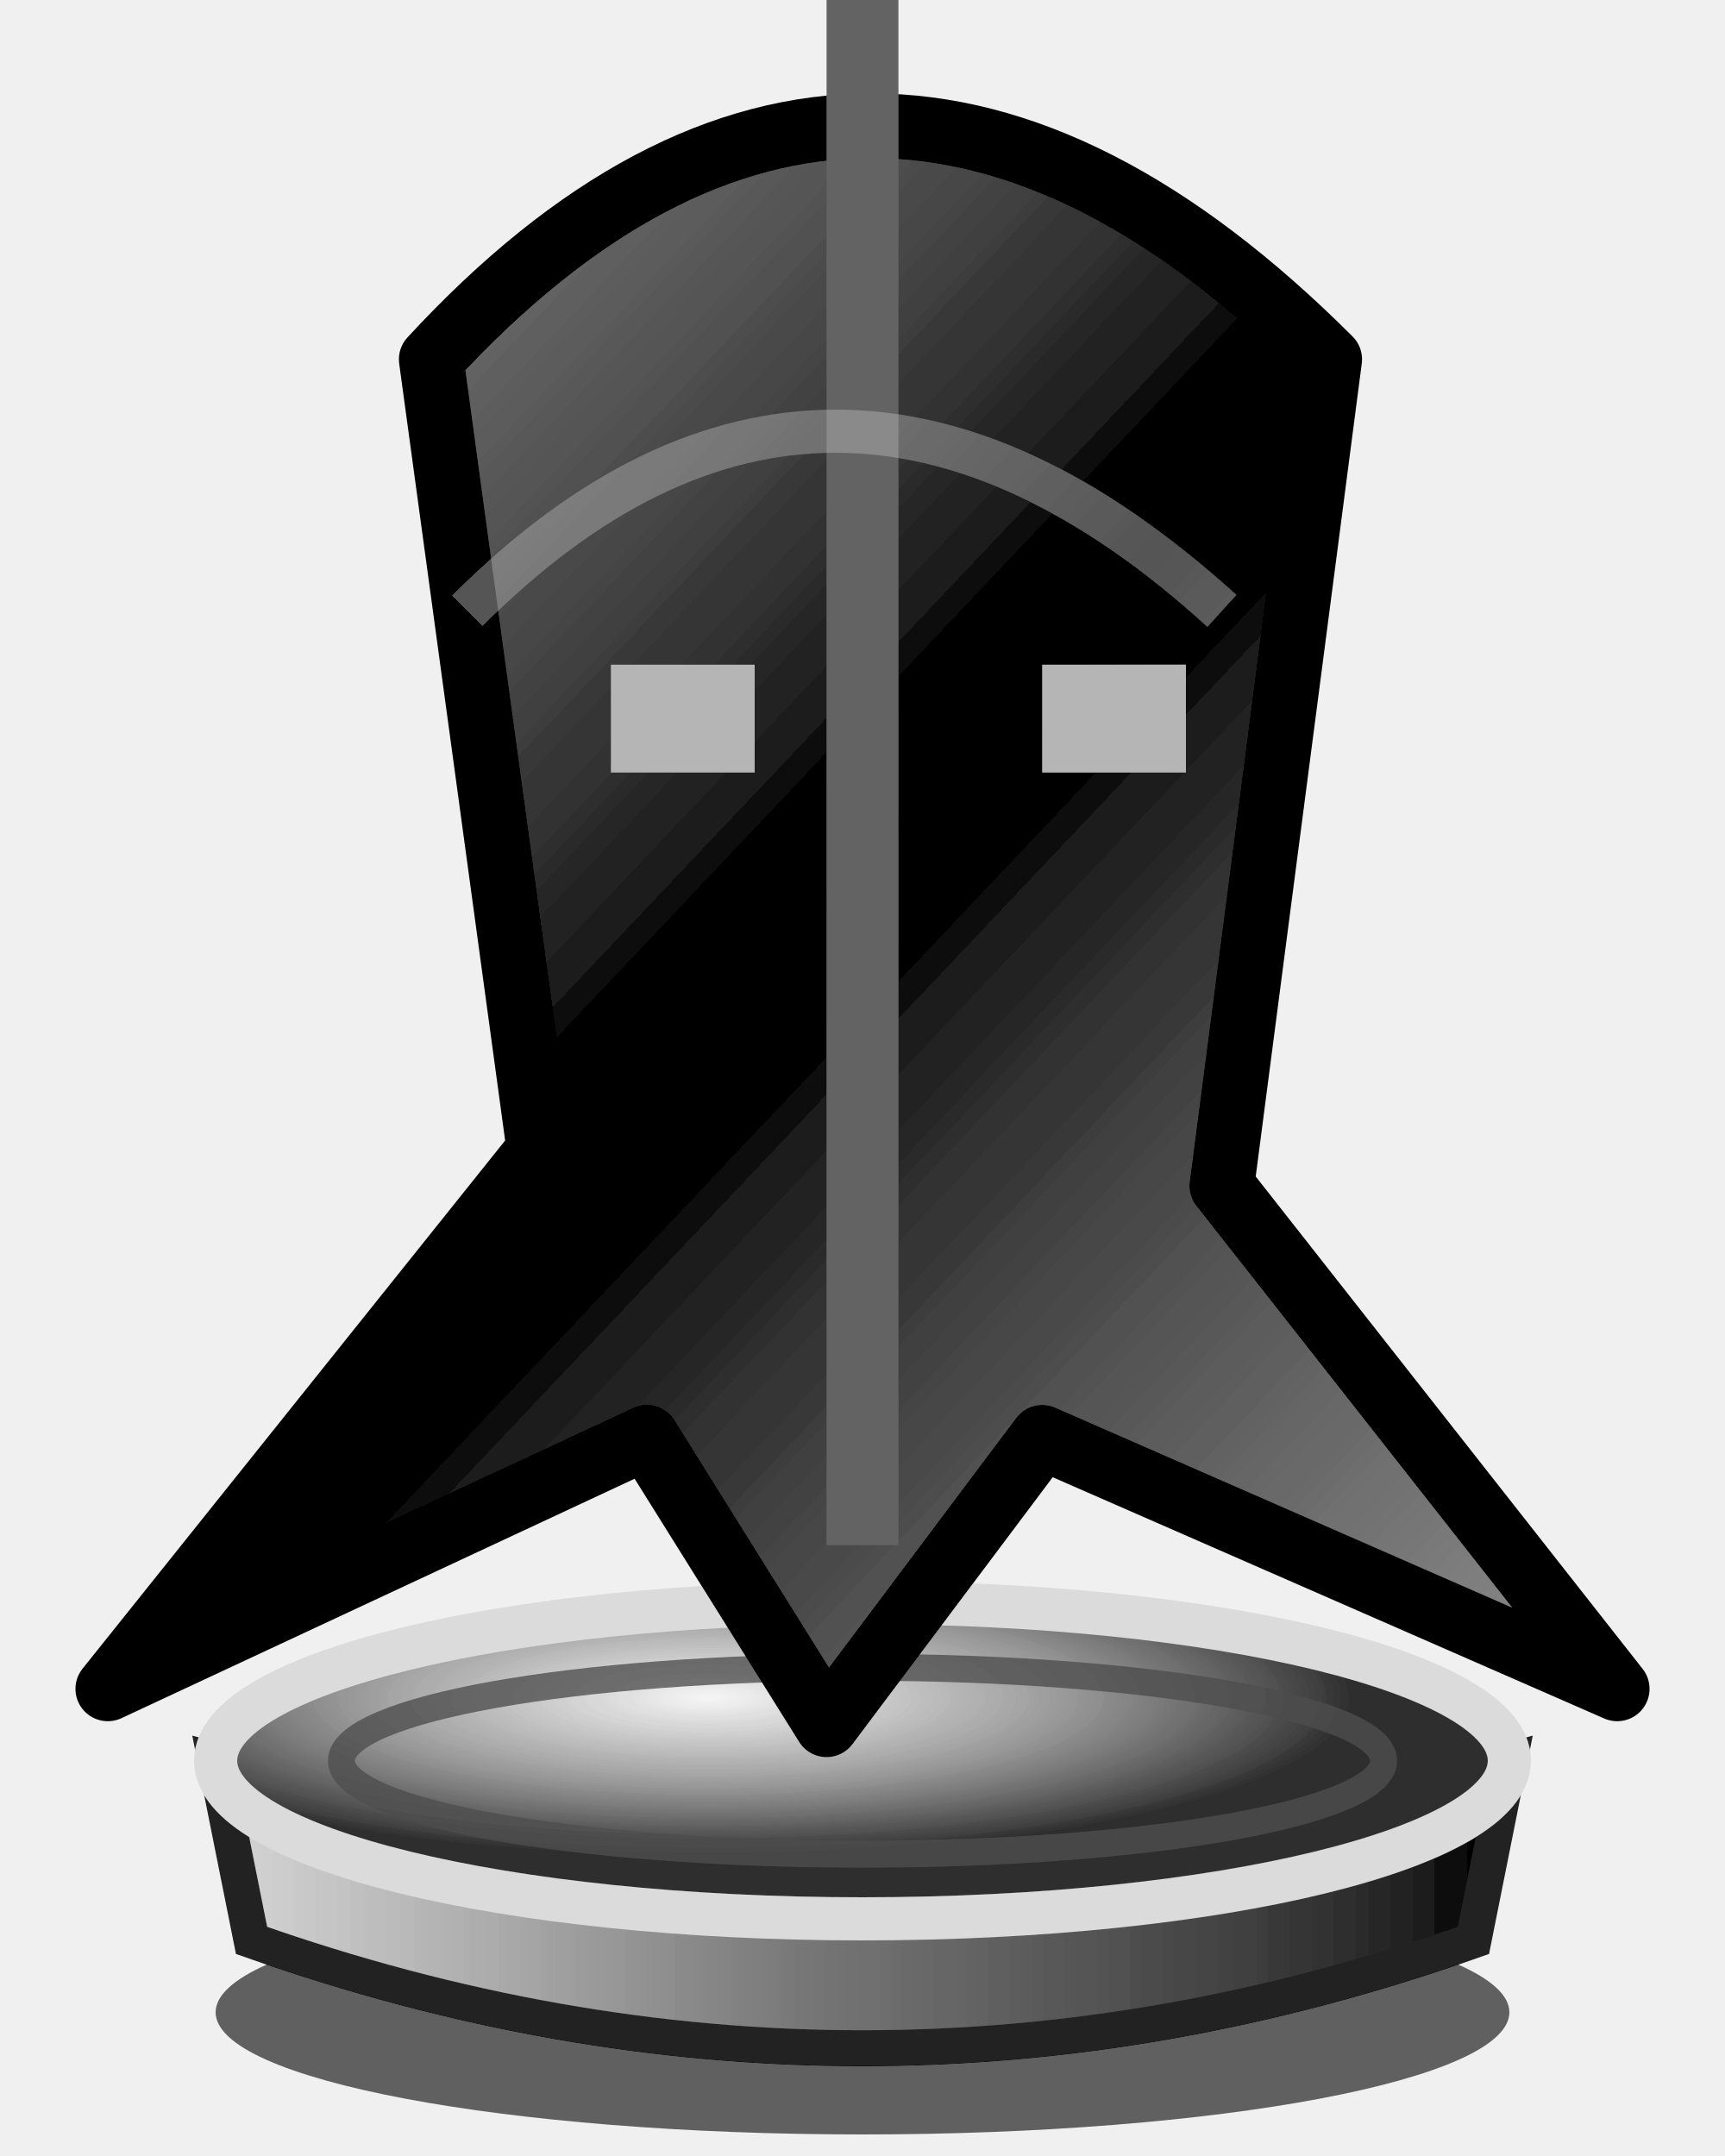
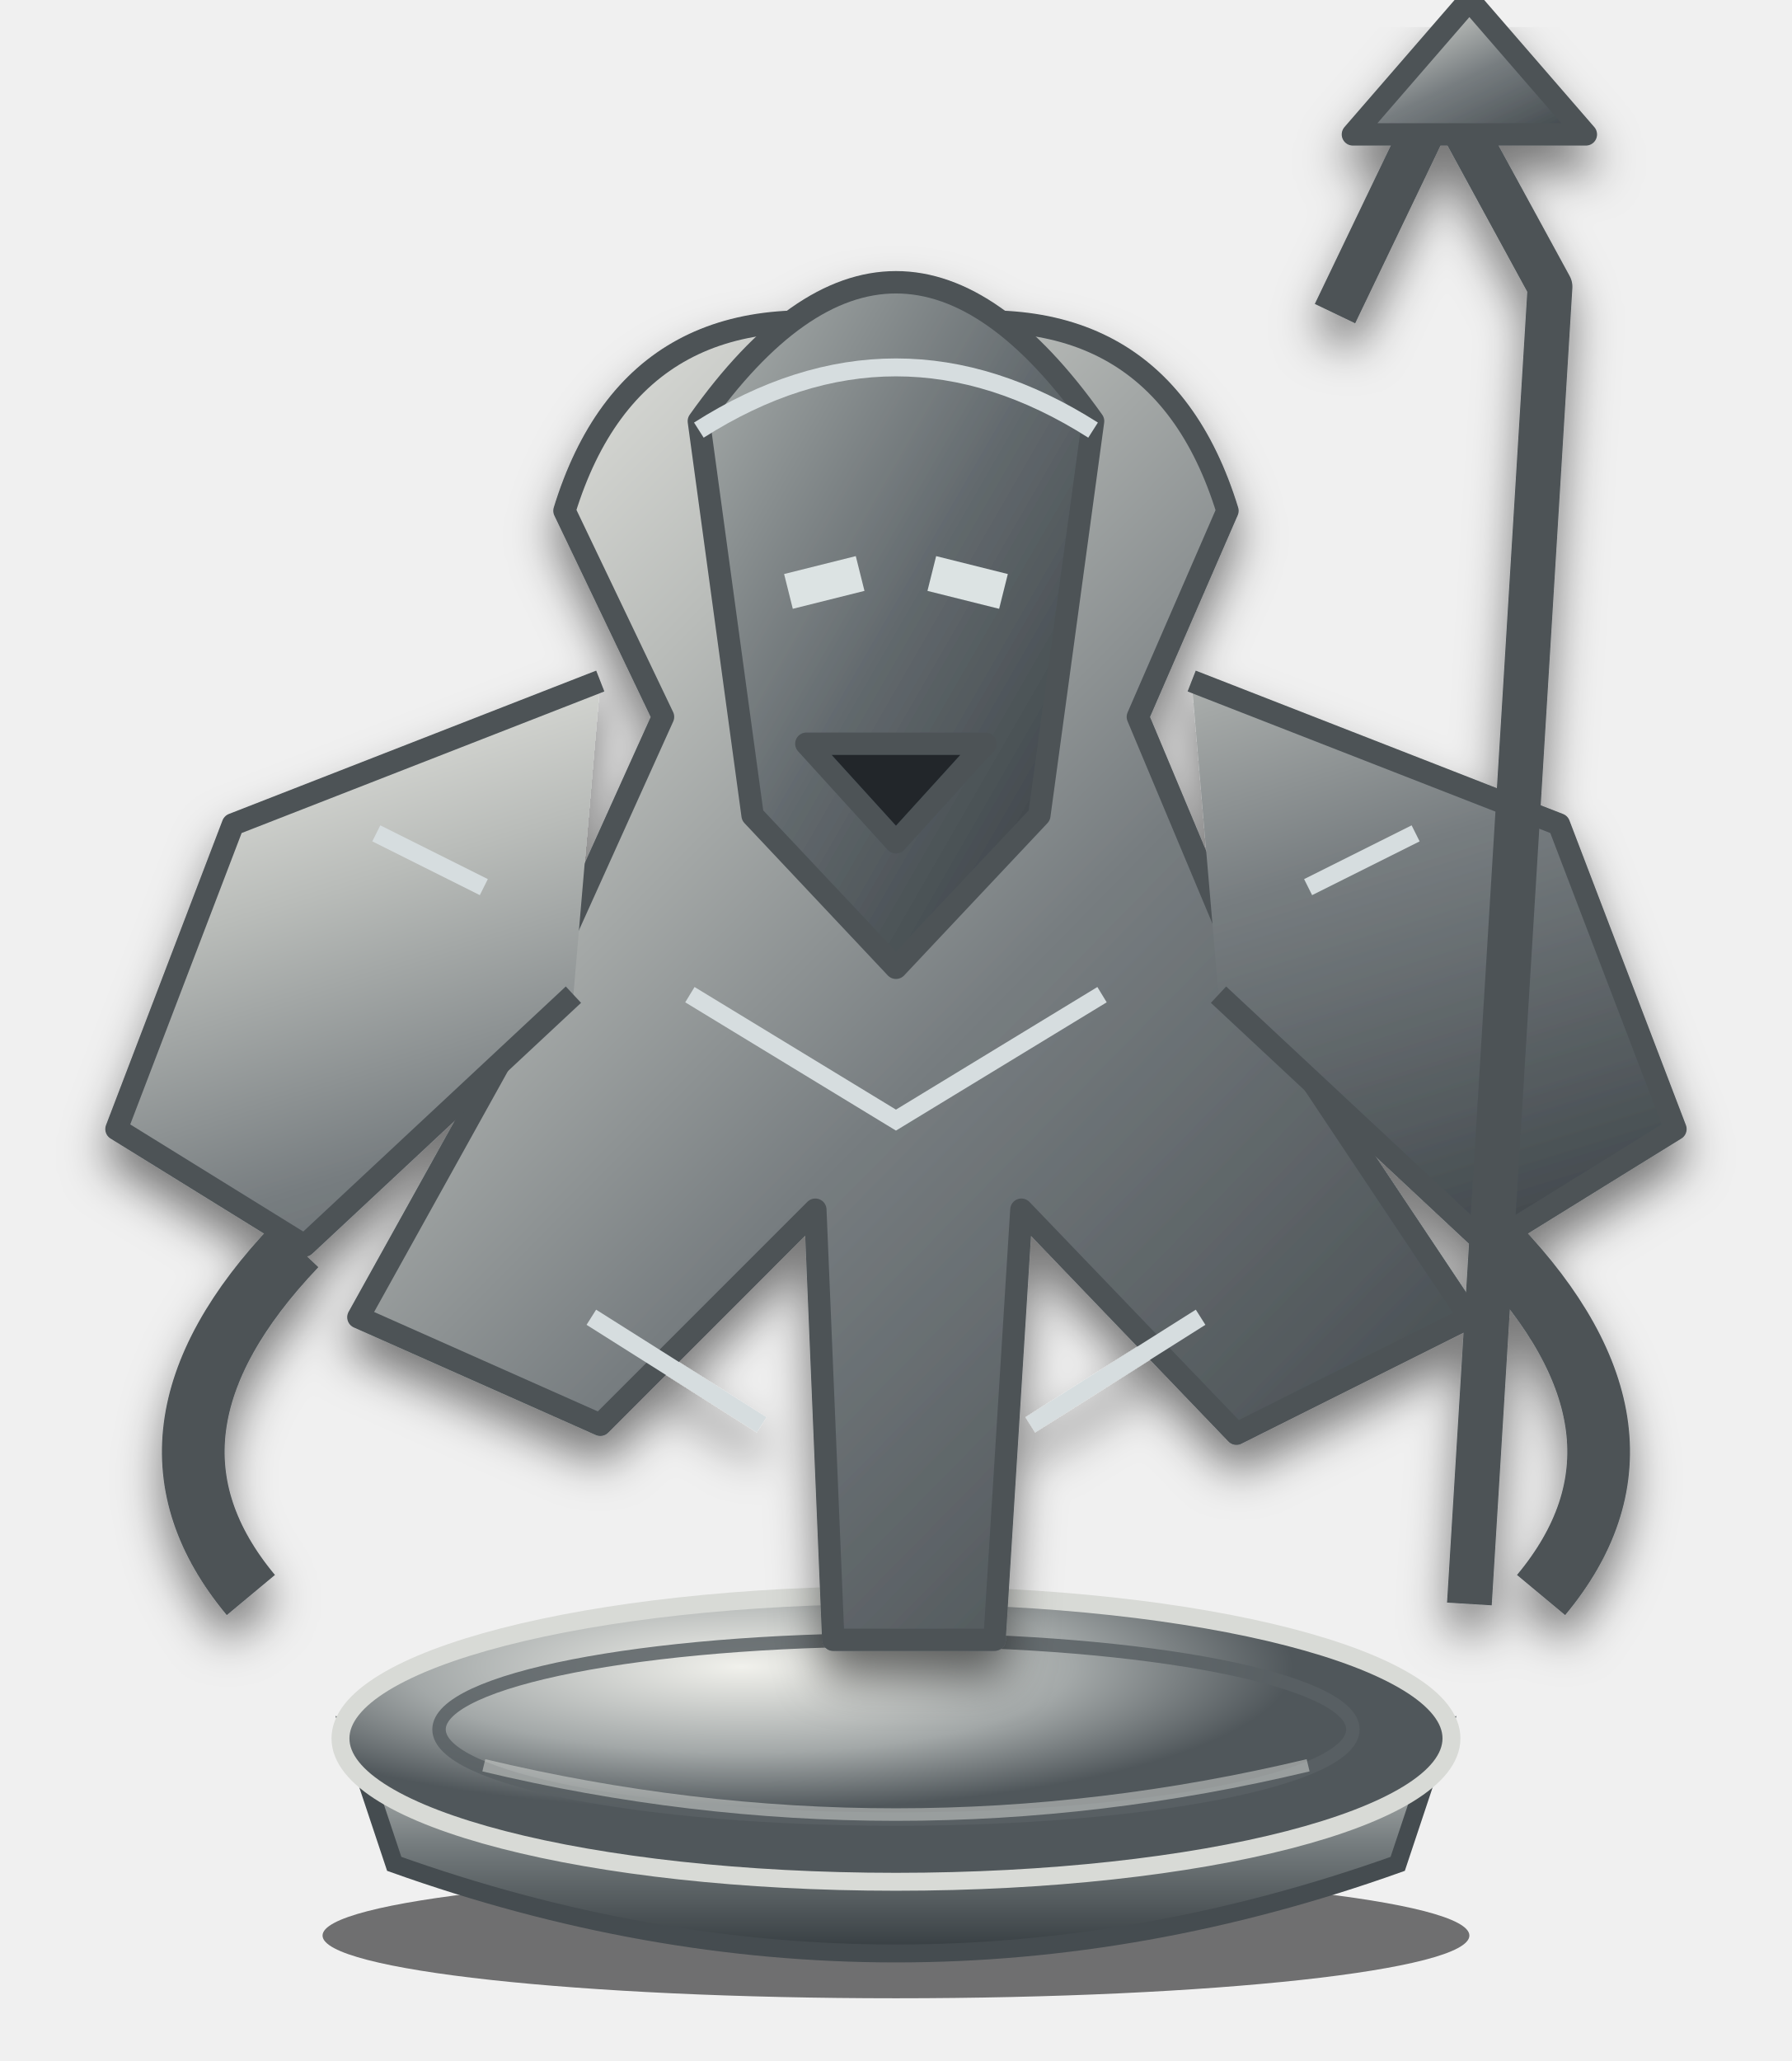
- <svg xmlns="http://www.w3.org/2000/svg" class="monster-sprite monster-arauto-vazio" viewBox="0 0 48 60" style="filter:grayscale(1) saturate(.1) contrast(1.12)" role="img" aria-label="arauto-vazio">
+ <svg xmlns="http://www.w3.org/2000/svg" viewBox="0 0 200 230" role="img" aria-label="Miniatura de arauto-vazio">
  <defs>
-     <linearGradient id="monster-metal-arauto-vazio" x1="0" y1="0" x2="1" y2="1">
-       <stop offset="0" stop-color="#a88bd1" />
-       <stop offset=".48" stop-color="#43315f" />
-       <stop offset="1" stop-color="#a88bd1" />
+     <linearGradient id="stone" x1="0" y1="0" x2=".85" y2="1">
+       <stop offset="0" stop-color="#f0f0eb" />
+       <stop offset=".28" stop-color="#b9bcb9" />
+       <stop offset=".58" stop-color="#777d80" />
+       <stop offset="1" stop-color="#444b4f" />
    </linearGradient>
-     <radialGradient id="monster-glint-arauto-vazio">
-       <stop offset="0" stop-color="#fff" stop-opacity=".65" />
-       <stop offset="1" stop-color="#fff" stop-opacity="0" />
+     <linearGradient id="stoneDark" x1="0" y1="0" x2="1" y2="1">
+       <stop offset="0" stop-color="#aeb3b1" />
+       <stop offset=".5" stop-color="#62696d" />
+       <stop offset="1" stop-color="#32393d" />
+     </linearGradient>
+     <linearGradient id="base" x1="0" y1="0" x2="0" y2="1">
+       <stop offset="0" stop-color="#cfd2cf" />
+       <stop offset=".5" stop-color="#777e80" />
+       <stop offset="1" stop-color="#353c40" />
+     </linearGradient>
+     <radialGradient id="baseTop" cx="36%" cy="25%">
+       <stop offset="0" stop-color="#f1f1ec" />
+       <stop offset=".6" stop-color="#a3a8a8" />
+       <stop offset="1" stop-color="#50575b" />
    </radialGradient>
-     <linearGradient id="mini-base-side">
-       <stop offset="0" stop-color="#d3d4d1" />
-       <stop offset=".45" stop-color="#7c8284" />
-       <stop offset="1" stop-color="#3b4144" />
-     </linearGradient>
-     <radialGradient id="mini-base-top" cx="38%" cy="30%">
-       <stop offset="0" stop-color="#f0f0ec" />
-       <stop offset=".55" stop-color="#9a9fa0" />
-       <stop offset="1" stop-color="#4a5053" />
-     </radialGradient>
+     <filter id="shadow" x="-30%" y="-30%" width="160%" height="170%">
+       <feGaussianBlur in="SourceAlpha" stdDeviation="2.5" />
+       <feOffset dy="3" />
+       <feComponentTransfer>
+         <feFuncA type="linear" slope=".5" />
+       </feComponentTransfer>
+       <feMerge>
+         <feMergeNode />
+         <feMergeNode in="SourceGraphic" />
+       </feMerge>
+     </filter>
  </defs>
-   <ellipse cx="24" cy="56" rx="18" ry="3.4" fill="#080a0b" opacity=".6" />
-   <path d="M6 49 Q24 54 42 49 L41 54 Q24 60 7 54Z" fill="url(#mini-base-side)" stroke="#444a4d" stroke-width="1" />
-   <ellipse cx="24" cy="49" rx="18" ry="4.4" fill="url(#mini-base-top)" stroke="#d9d9d4" stroke-width="1.2" />
-   <ellipse cx="24" cy="49" rx="14.5" ry="2.6" fill="none" stroke="#5c6265" stroke-width=".75" opacity=".8" />
-   <g transform="translate(0,-2)" class="monster-creature" fill="url(#monster-metal-arauto-vazio)" stroke="#43315f" stroke-width="1.8" stroke-linejoin="round">
-     <path d="M12 12 Q24 -1 37 12 L34 35 L45 49 L29 42 L23 50 L18 42 L3 49 L15 34Z" />
-     <path d="M17 22 L21 22 M29 22 L33 22" stroke="#c9a5ff" stroke-width="3" />
-     <path d="M24 2 L24 45" stroke="#7f61b8" stroke-width="2" />
+   <ellipse cx="100" cy="216" rx="64" ry="7" fill="#050607" opacity=".55" />
+   <path d="M39 193 Q100 211 161 193 L156 208 Q100 228 44 208Z" fill="url(#base)" stroke="#454c50" stroke-width="2" />
+   <ellipse cx="100" cy="194" rx="62" ry="16" fill="url(#baseTop)" stroke="#d8dad6" stroke-width="2" />
+   <ellipse cx="100" cy="193" rx="51" ry="10" fill="none" stroke="#596064" stroke-width="1.5" opacity=".85" />
+   <g filter="url(#shadow)">
+     <g fill="url(#stone)" stroke="#4d5357" stroke-width="2.5" stroke-linejoin="round">
+       <path d="M100 37 Q71 31 63 57 L74 80 L60 111 L40 147 L67 159 L91 135 L93 183 L111 183 L114 135 L138 160 L164 147 L140 111 L127 80 L137 57 Q129 31 100 37Z" />
+       <path d="M78 47 Q100 16 122 47 L116 91 L100 108 L84 91Z" fill="url(#stoneDark)" />
+       <path d="M88 66 L96 64 M104 64 L112 66" stroke="#dce3e3" stroke-width="4" />
+       <path d="M90 83 L110 83 L100 94Z" fill="#20272b" />
+       <path d="M67 76 L26 92 L13 126 L34 139 L64 111 M133 76 L174 92 L187 126 L166 139 L136 111" />
+       <path d="M33 139 Q13 160 28 178 M167 139 Q187 160 172 178" fill="none" stroke-width="7" />
+       <path d="M149 35 L161 10 L173 32 L164 179" fill="none" stroke-width="5" />
+       <path d="M151 15 L164 0 L177 15Z" />
+     </g>
+     <g fill="none" stroke="#d6dddf" stroke-width="2">
+       <path d="M78 48 Q100 34 122 48 M77 111 L100 125 L123 111 M66 147 L85 159 M134 147 L115 159 M42 93 L54 99 M158 93 L146 99" />
+     </g>
  </g>
-   <path d="M13 17 Q23 7 34 17" fill="none" stroke="#fff" stroke-opacity=".23" stroke-width="1.2" />
+   <path d="M54 197 Q100 208 146 197" fill="none" stroke="#e0e2de" stroke-opacity=".48" stroke-width="1.4" />
</svg>
